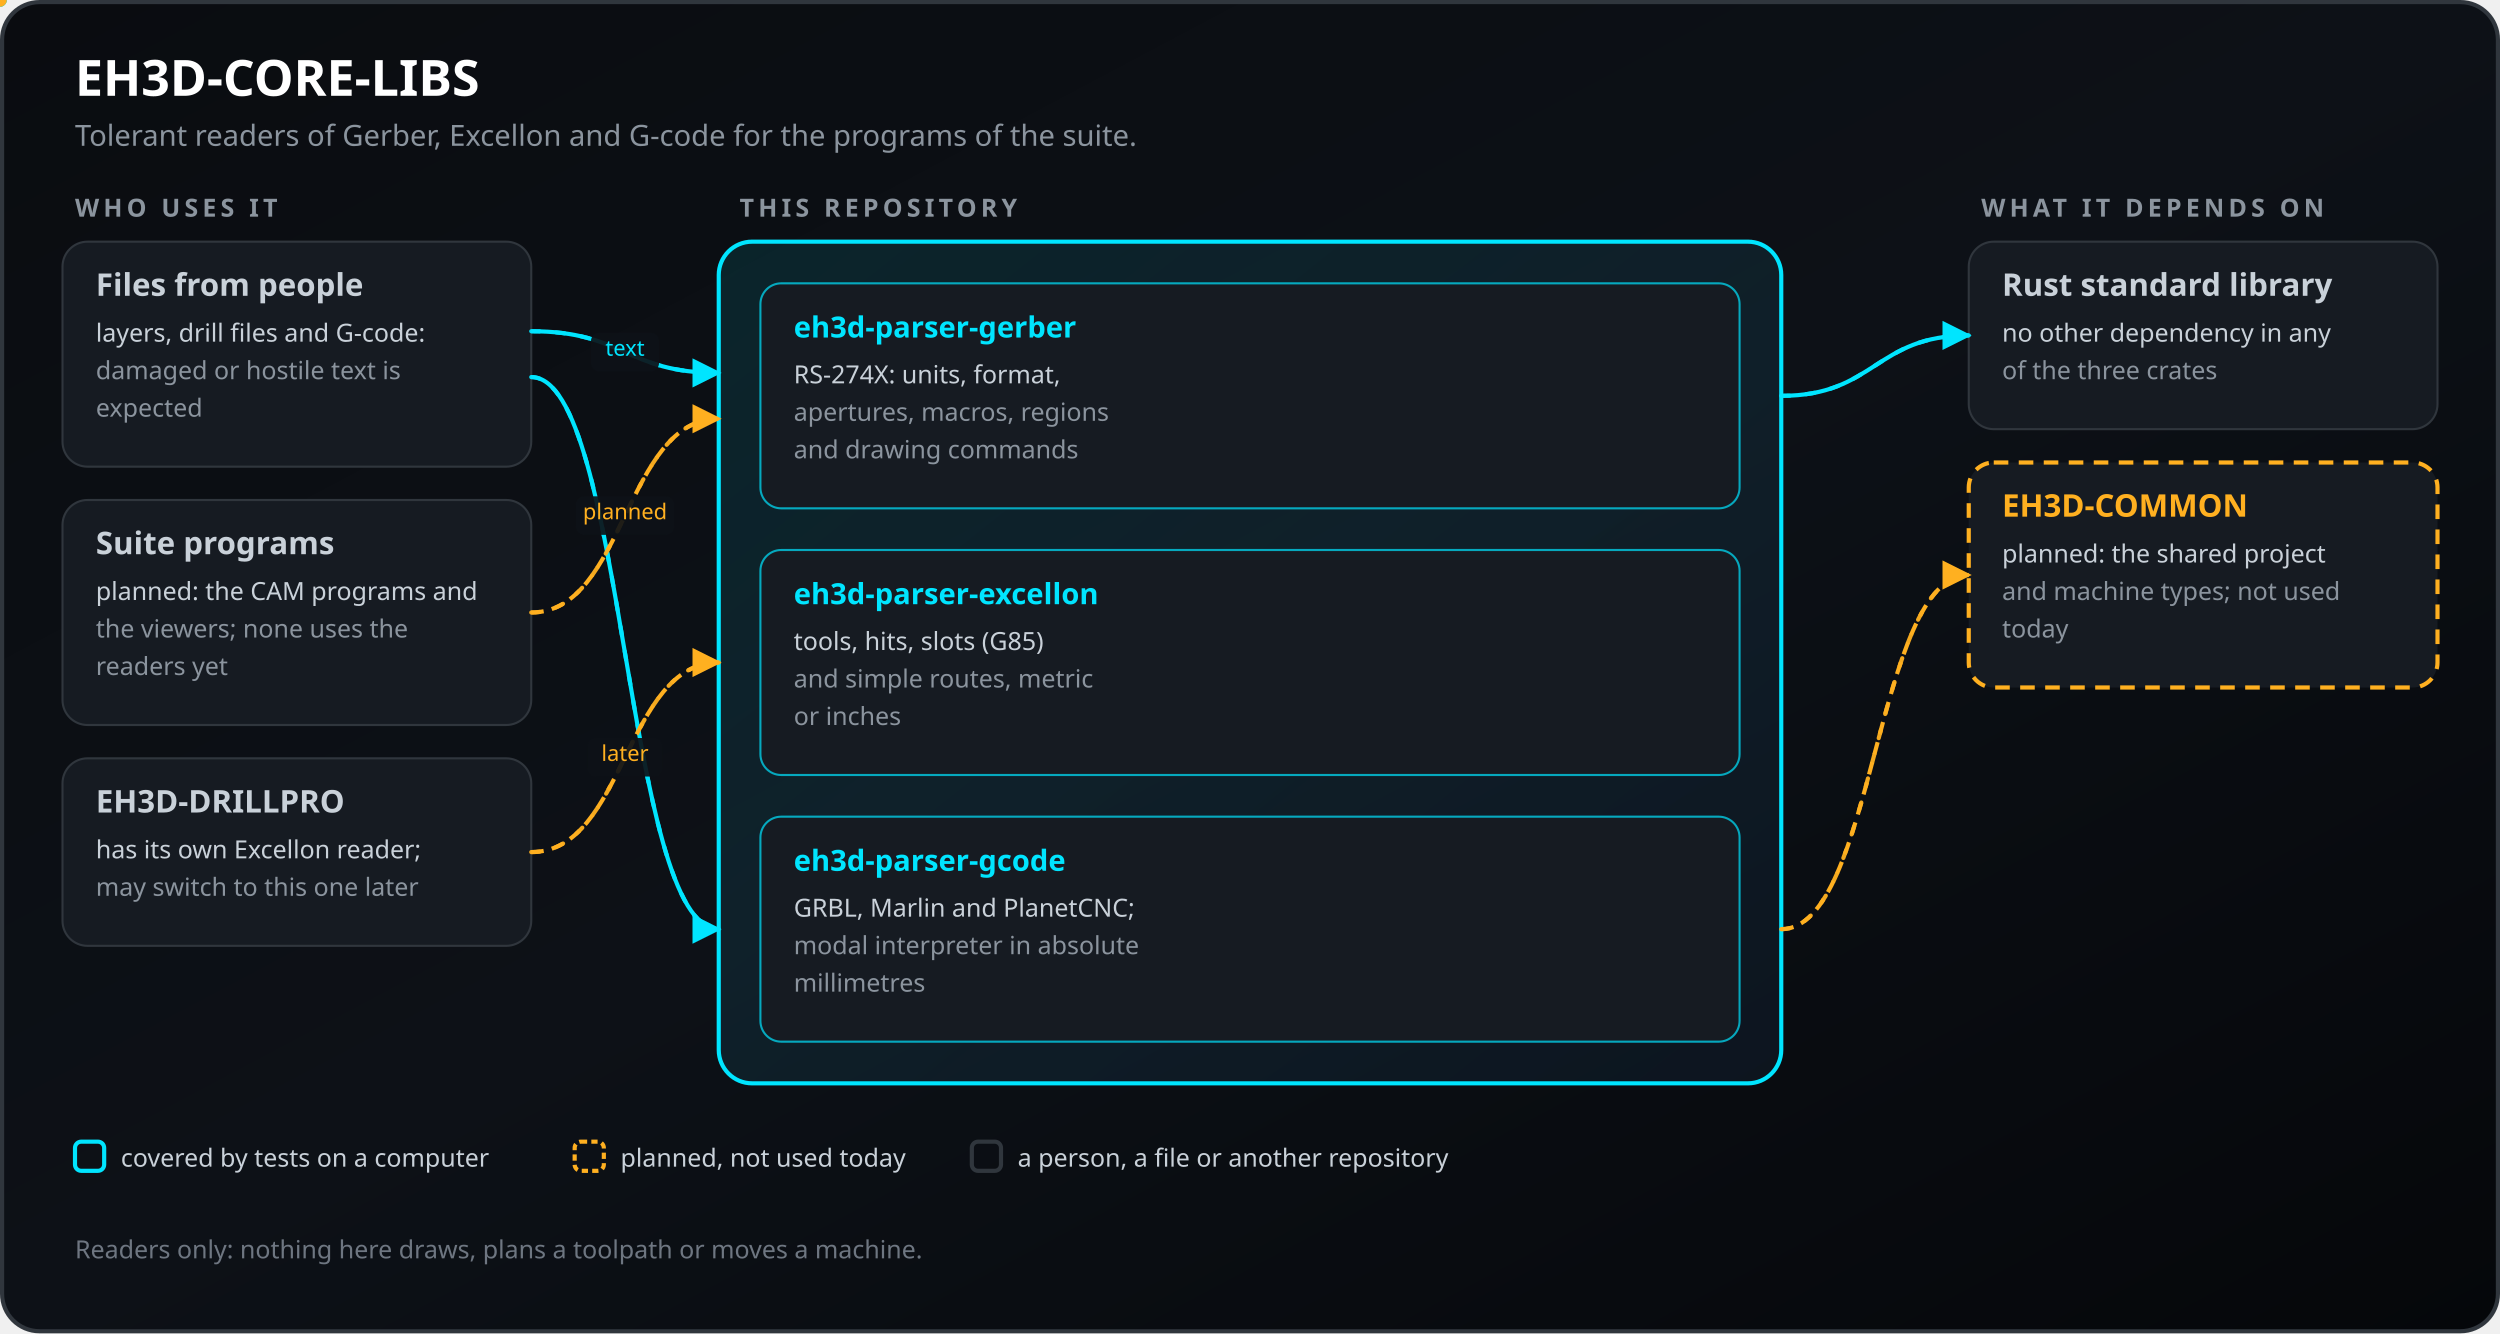
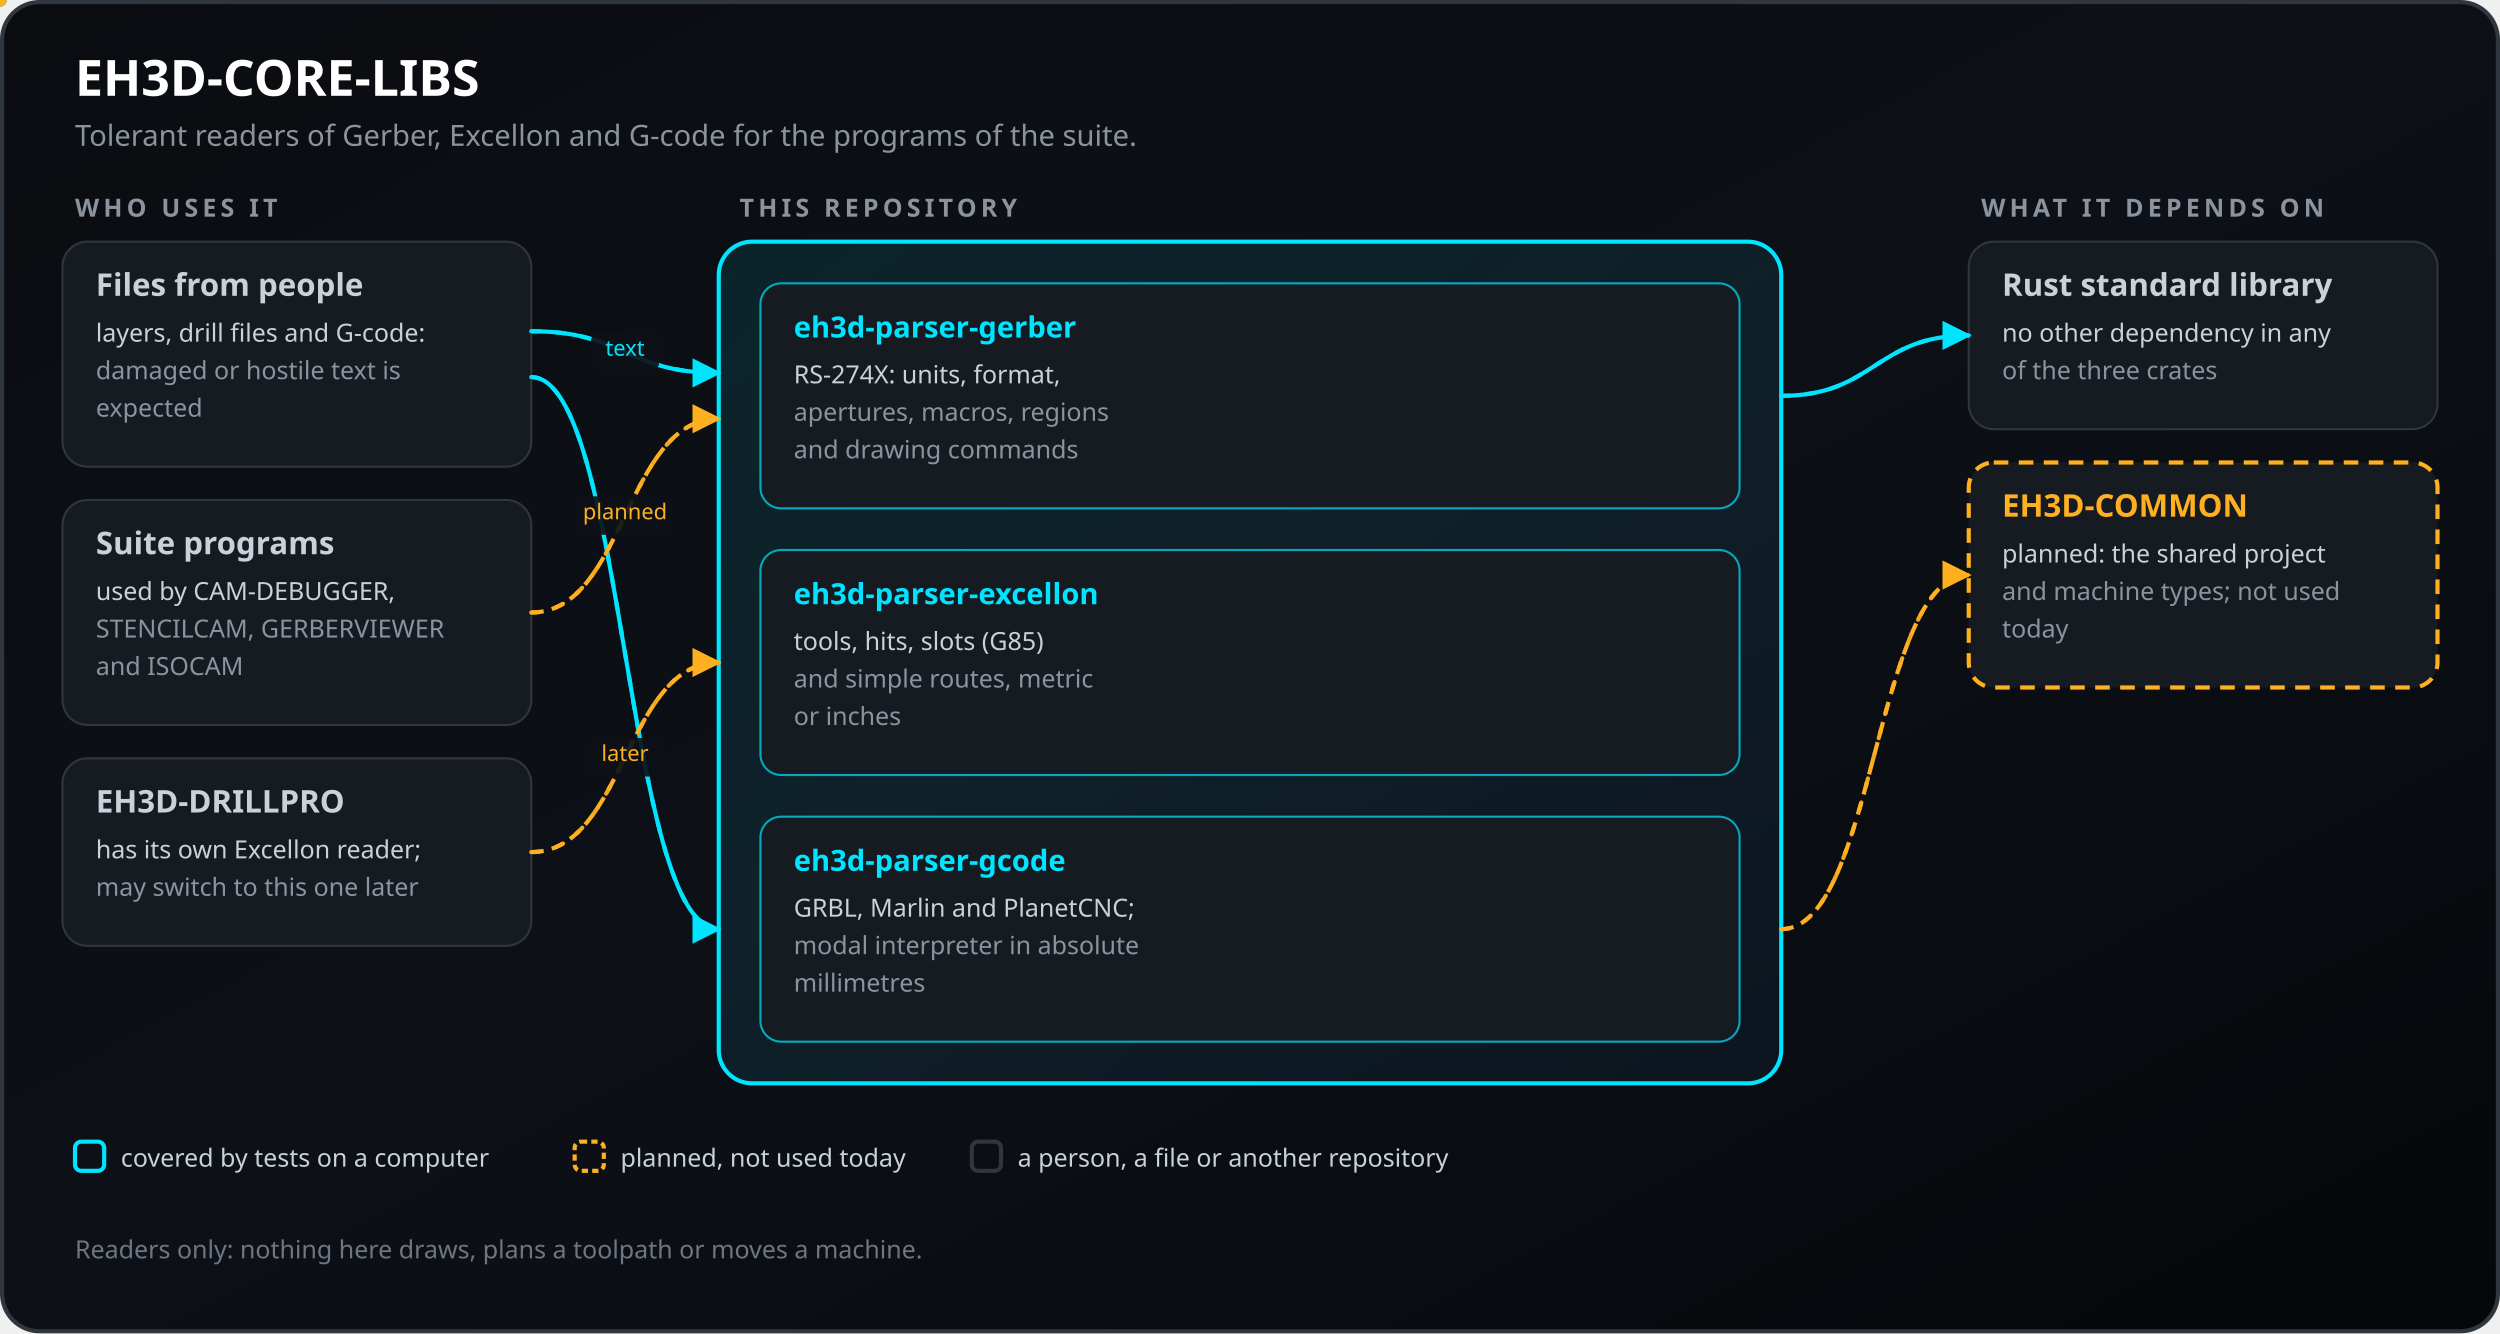
<svg xmlns="http://www.w3.org/2000/svg" viewBox="0 0 1200 640" width="1200" height="640" role="img" aria-labelledby="t d" font-family="'Segoe UI','Noto Sans','Noto Sans CJK SC','Microsoft YaHei','Yu Gothic','Helvetica Neue',Helvetica,Arial,sans-serif">
  <defs>
    <linearGradient id="bg" x1="0" y1="0" x2="1" y2="1">
      <stop offset="0" stop-color="#0A0C10" />
      <stop offset="0.5" stop-color="#0D1117" />
      <stop offset="1" stop-color="#05070A" />
    </linearGradient>
    <linearGradient id="card" x1="0" y1="0" x2="1" y2="1">
      <stop offset="0" stop-color="#121821" />
      <stop offset="1" stop-color="#0B0F15" />
    </linearGradient>
    <linearGradient id="line" x1="0" y1="0" x2="1" y2="0">
      <stop offset="0" stop-color="#00E5FF" />
      <stop offset="1" stop-color="#FF0055" />
    </linearGradient>
    <filter id="glow" x="-50%" y="-50%" width="200%" height="200%">
      <feGaussianBlur stdDeviation="3" result="b" />
      <feMerge>
        <feMergeNode in="b" />
        <feMergeNode in="SourceGraphic" />
      </feMerge>
    </filter>
    <linearGradient id="svc" x1="0" y1="0" x2="1" y2="1">
      <stop offset="0" stop-color="#00E5FF" stop-opacity="0.10" />
      <stop offset="1" stop-color="#4DA3FF" stop-opacity="0.06" />
    </linearGradient>
    <marker id="m00E5FF" viewBox="0 0 10 10" refX="9" refY="5" markerWidth="7" markerHeight="7" orient="auto-start-reverse">
      <path d="M0 0L10 5L0 10z" fill="#00E5FF" />
    </marker>
    <marker id="mFFB020" viewBox="0 0 10 10" refX="9" refY="5" markerWidth="7" markerHeight="7" orient="auto-start-reverse">
      <path d="M0 0L10 5L0 10z" fill="#FFB020" />
    </marker>
    <marker id="m30363D" viewBox="0 0 10 10" refX="9" refY="5" markerWidth="7" markerHeight="7" orient="auto-start-reverse">
      <path d="M0 0L10 5L0 10z" fill="#8B949E" />
    </marker>
  </defs>
  <rect x="1" y="1" width="1198" height="638" rx="18" fill="url(#bg)" stroke="#30363D" stroke-width="2" />
  <text x="36" y="46" font-family="'Segoe UI','Noto Sans','Noto Sans CJK SC','Microsoft YaHei','Yu Gothic','Helvetica Neue',Helvetica,Arial,sans-serif" font-size="24" font-weight="700" fill="#FFFFFF" text-anchor="start">EH3D-CORE-LIBS</text>
  <text x="36" y="70" font-family="'Segoe UI','Noto Sans','Noto Sans CJK SC','Microsoft YaHei','Yu Gothic','Helvetica Neue',Helvetica,Arial,sans-serif" font-size="14" font-weight="400" fill="#8B949E" text-anchor="start">Tolerant readers of Gerber, Excellon and G-code for the programs of the suite.</text>
  <text x="36" y="104" font-family="'Segoe UI','Noto Sans','Noto Sans CJK SC','Microsoft YaHei','Yu Gothic','Helvetica Neue',Helvetica,Arial,sans-serif" font-size="12" font-weight="700" fill="#8B949E" text-anchor="start" letter-spacing="2">WHO USES IT</text>
  <text x="355" y="104" font-family="'Segoe UI','Noto Sans','Noto Sans CJK SC','Microsoft YaHei','Yu Gothic','Helvetica Neue',Helvetica,Arial,sans-serif" font-size="12" font-weight="700" fill="#8B949E" text-anchor="start" letter-spacing="2">THIS REPOSITORY</text>
  <text x="951" y="104" font-family="'Segoe UI','Noto Sans','Noto Sans CJK SC','Microsoft YaHei','Yu Gothic','Helvetica Neue',Helvetica,Arial,sans-serif" font-size="12" font-weight="700" fill="#8B949E" text-anchor="start" letter-spacing="2">WHAT IT DEPENDS ON</text>
  <rect x="345" y="116" width="510" height="404" rx="16" fill="url(#svc)" stroke="#00E5FF" stroke-width="2">
    <animate attributeName="stroke-opacity" values="0.55;1;0.55" dur="4s" repeatCount="indefinite" />
  </rect>
  <rect x="30" y="116" width="225" height="108" rx="12" fill="#161B22" stroke="#30363D" stroke-width="1" />
  <text x="46" y="142" font-family="'Segoe UI','Noto Sans','Noto Sans CJK SC','Microsoft YaHei','Yu Gothic','Helvetica Neue',Helvetica,Arial,sans-serif" font-size="15" font-weight="700" fill="#C9D1D9" text-anchor="start">Files from people</text>
  <text x="46" y="164" font-family="'Segoe UI','Noto Sans','Noto Sans CJK SC','Microsoft YaHei','Yu Gothic','Helvetica Neue',Helvetica,Arial,sans-serif" font-size="12" font-weight="400" fill="#C9D1D9" text-anchor="start">layers, drill files and G-code:</text>
  <text x="46" y="182" font-family="'Segoe UI','Noto Sans','Noto Sans CJK SC','Microsoft YaHei','Yu Gothic','Helvetica Neue',Helvetica,Arial,sans-serif" font-size="12" font-weight="400" fill="#8B949E" text-anchor="start">damaged or hostile text is</text>
  <text x="46" y="200" font-family="'Segoe UI','Noto Sans','Noto Sans CJK SC','Microsoft YaHei','Yu Gothic','Helvetica Neue',Helvetica,Arial,sans-serif" font-size="12" font-weight="400" fill="#8B949E" text-anchor="start">expected</text>
  <rect x="30" y="240" width="225" height="108" rx="12" fill="#161B22" stroke="#30363D" stroke-width="1" />
  <text x="46" y="266" font-family="'Segoe UI','Noto Sans','Noto Sans CJK SC','Microsoft YaHei','Yu Gothic','Helvetica Neue',Helvetica,Arial,sans-serif" font-size="15" font-weight="700" fill="#C9D1D9" text-anchor="start">Suite programs</text>
-   <text x="46" y="288" font-family="'Segoe UI','Noto Sans','Noto Sans CJK SC','Microsoft YaHei','Yu Gothic','Helvetica Neue',Helvetica,Arial,sans-serif" font-size="12" font-weight="400" fill="#C9D1D9" text-anchor="start">planned: the CAM programs and</text>
-   <text x="46" y="306" font-family="'Segoe UI','Noto Sans','Noto Sans CJK SC','Microsoft YaHei','Yu Gothic','Helvetica Neue',Helvetica,Arial,sans-serif" font-size="12" font-weight="400" fill="#8B949E" text-anchor="start">the viewers; none uses the</text>
-   <text x="46" y="324" font-family="'Segoe UI','Noto Sans','Noto Sans CJK SC','Microsoft YaHei','Yu Gothic','Helvetica Neue',Helvetica,Arial,sans-serif" font-size="12" font-weight="400" fill="#8B949E" text-anchor="start">readers yet</text>
+   <text x="46" y="288" font-family="'Segoe UI','Noto Sans','Noto Sans CJK SC','Microsoft YaHei','Yu Gothic','Helvetica Neue',Helvetica,Arial,sans-serif" font-size="12" font-weight="400" fill="#C9D1D9" text-anchor="start">used by CAM-DEBUGGER,</text>
+   <text x="46" y="306" font-family="'Segoe UI','Noto Sans','Noto Sans CJK SC','Microsoft YaHei','Yu Gothic','Helvetica Neue',Helvetica,Arial,sans-serif" font-size="12" font-weight="400" fill="#8B949E" text-anchor="start">STENCILCAM, GERBERVIEWER</text>
+   <text x="46" y="324" font-family="'Segoe UI','Noto Sans','Noto Sans CJK SC','Microsoft YaHei','Yu Gothic','Helvetica Neue',Helvetica,Arial,sans-serif" font-size="12" font-weight="400" fill="#8B949E" text-anchor="start">and ISOCAM</text>
  <rect x="30" y="364" width="225" height="90" rx="12" fill="#161B22" stroke="#30363D" stroke-width="1" />
  <text x="46" y="390" font-family="'Segoe UI','Noto Sans','Noto Sans CJK SC','Microsoft YaHei','Yu Gothic','Helvetica Neue',Helvetica,Arial,sans-serif" font-size="15" font-weight="700" fill="#C9D1D9" text-anchor="start">EH3D-DRILLPRO</text>
  <text x="46" y="412" font-family="'Segoe UI','Noto Sans','Noto Sans CJK SC','Microsoft YaHei','Yu Gothic','Helvetica Neue',Helvetica,Arial,sans-serif" font-size="12" font-weight="400" fill="#C9D1D9" text-anchor="start">has its own Excellon reader;</text>
  <text x="46" y="430" font-family="'Segoe UI','Noto Sans','Noto Sans CJK SC','Microsoft YaHei','Yu Gothic','Helvetica Neue',Helvetica,Arial,sans-serif" font-size="12" font-weight="400" fill="#8B949E" text-anchor="start">may switch to this one later</text>
  <rect x="365" y="136" width="470" height="108" rx="10" fill="#161B22" stroke="#00E5FF" stroke-width="1" stroke-opacity="0.7">
    <animate attributeName="stroke-opacity" values="0.45;1;0.45;0.45" keyTimes="0;0.08;0.2;1" dur="6s" begin="0s" repeatCount="indefinite" />
    <animate attributeName="stroke-width" values="1;2.4;1;1" keyTimes="0;0.08;0.2;1" dur="6s" begin="0s" repeatCount="indefinite" />
  </rect>
  <text x="381" y="162" font-family="'Segoe UI','Noto Sans','Noto Sans CJK SC','Microsoft YaHei','Yu Gothic','Helvetica Neue',Helvetica,Arial,sans-serif" font-size="14" font-weight="700" fill="#00E5FF" text-anchor="start">eh3d-parser-gerber</text>
  <text x="381" y="184" font-family="'Segoe UI','Noto Sans','Noto Sans CJK SC','Microsoft YaHei','Yu Gothic','Helvetica Neue',Helvetica,Arial,sans-serif" font-size="12" font-weight="400" fill="#C9D1D9" text-anchor="start">RS-274X: units, format,</text>
  <text x="381" y="202" font-family="'Segoe UI','Noto Sans','Noto Sans CJK SC','Microsoft YaHei','Yu Gothic','Helvetica Neue',Helvetica,Arial,sans-serif" font-size="12" font-weight="400" fill="#8B949E" text-anchor="start">apertures, macros, regions</text>
  <text x="381" y="220" font-family="'Segoe UI','Noto Sans','Noto Sans CJK SC','Microsoft YaHei','Yu Gothic','Helvetica Neue',Helvetica,Arial,sans-serif" font-size="12" font-weight="400" fill="#8B949E" text-anchor="start">and drawing commands</text>
  <rect x="365" y="264" width="470" height="108" rx="10" fill="#161B22" stroke="#00E5FF" stroke-width="1" stroke-opacity="0.7">
    <animate attributeName="stroke-opacity" values="0.45;1;0.45;0.45" keyTimes="0;0.08;0.2;1" dur="6s" begin="1s" repeatCount="indefinite" />
    <animate attributeName="stroke-width" values="1;2.4;1;1" keyTimes="0;0.08;0.2;1" dur="6s" begin="1s" repeatCount="indefinite" />
  </rect>
  <text x="381" y="290" font-family="'Segoe UI','Noto Sans','Noto Sans CJK SC','Microsoft YaHei','Yu Gothic','Helvetica Neue',Helvetica,Arial,sans-serif" font-size="14" font-weight="700" fill="#00E5FF" text-anchor="start">eh3d-parser-excellon</text>
  <text x="381" y="312" font-family="'Segoe UI','Noto Sans','Noto Sans CJK SC','Microsoft YaHei','Yu Gothic','Helvetica Neue',Helvetica,Arial,sans-serif" font-size="12" font-weight="400" fill="#C9D1D9" text-anchor="start">tools, hits, slots (G85)</text>
  <text x="381" y="330" font-family="'Segoe UI','Noto Sans','Noto Sans CJK SC','Microsoft YaHei','Yu Gothic','Helvetica Neue',Helvetica,Arial,sans-serif" font-size="12" font-weight="400" fill="#8B949E" text-anchor="start">and simple routes, metric</text>
  <text x="381" y="348" font-family="'Segoe UI','Noto Sans','Noto Sans CJK SC','Microsoft YaHei','Yu Gothic','Helvetica Neue',Helvetica,Arial,sans-serif" font-size="12" font-weight="400" fill="#8B949E" text-anchor="start">or inches</text>
  <rect x="365" y="392" width="470" height="108" rx="10" fill="#161B22" stroke="#00E5FF" stroke-width="1" stroke-opacity="0.7">
    <animate attributeName="stroke-opacity" values="0.45;1;0.45;0.45" keyTimes="0;0.08;0.2;1" dur="6s" begin="2s" repeatCount="indefinite" />
    <animate attributeName="stroke-width" values="1;2.4;1;1" keyTimes="0;0.08;0.2;1" dur="6s" begin="2s" repeatCount="indefinite" />
  </rect>
  <text x="381" y="418" font-family="'Segoe UI','Noto Sans','Noto Sans CJK SC','Microsoft YaHei','Yu Gothic','Helvetica Neue',Helvetica,Arial,sans-serif" font-size="14" font-weight="700" fill="#00E5FF" text-anchor="start">eh3d-parser-gcode</text>
  <text x="381" y="440" font-family="'Segoe UI','Noto Sans','Noto Sans CJK SC','Microsoft YaHei','Yu Gothic','Helvetica Neue',Helvetica,Arial,sans-serif" font-size="12" font-weight="400" fill="#C9D1D9" text-anchor="start">GRBL, Marlin and PlanetCNC;</text>
  <text x="381" y="458" font-family="'Segoe UI','Noto Sans','Noto Sans CJK SC','Microsoft YaHei','Yu Gothic','Helvetica Neue',Helvetica,Arial,sans-serif" font-size="12" font-weight="400" fill="#8B949E" text-anchor="start">modal interpreter in absolute</text>
  <text x="381" y="476" font-family="'Segoe UI','Noto Sans','Noto Sans CJK SC','Microsoft YaHei','Yu Gothic','Helvetica Neue',Helvetica,Arial,sans-serif" font-size="12" font-weight="400" fill="#8B949E" text-anchor="start">millimetres</text>
  <rect x="945" y="116" width="225" height="90" rx="12" fill="#161B22" stroke="#30363D" stroke-width="1" />
  <text x="961" y="142" font-family="'Segoe UI','Noto Sans','Noto Sans CJK SC','Microsoft YaHei','Yu Gothic','Helvetica Neue',Helvetica,Arial,sans-serif" font-size="15" font-weight="700" fill="#C9D1D9" text-anchor="start">Rust standard library</text>
  <text x="961" y="164" font-family="'Segoe UI','Noto Sans','Noto Sans CJK SC','Microsoft YaHei','Yu Gothic','Helvetica Neue',Helvetica,Arial,sans-serif" font-size="12" font-weight="400" fill="#C9D1D9" text-anchor="start">no other dependency in any</text>
  <text x="961" y="182" font-family="'Segoe UI','Noto Sans','Noto Sans CJK SC','Microsoft YaHei','Yu Gothic','Helvetica Neue',Helvetica,Arial,sans-serif" font-size="12" font-weight="400" fill="#8B949E" text-anchor="start">of the three crates</text>
  <rect x="945" y="222" width="225" height="108" rx="12" fill="#161B22" stroke="#FFB020" stroke-width="2" stroke-dasharray="7 5">
    <animate attributeName="stroke-dashoffset" from="0" to="-24" dur="3s" repeatCount="indefinite" />
  </rect>
  <text x="961" y="248" font-family="'Segoe UI','Noto Sans','Noto Sans CJK SC','Microsoft YaHei','Yu Gothic','Helvetica Neue',Helvetica,Arial,sans-serif" font-size="15" font-weight="700" fill="#FFB020" text-anchor="start">EH3D-COMMON</text>
  <text x="961" y="270" font-family="'Segoe UI','Noto Sans','Noto Sans CJK SC','Microsoft YaHei','Yu Gothic','Helvetica Neue',Helvetica,Arial,sans-serif" font-size="12" font-weight="400" fill="#C9D1D9" text-anchor="start">planned: the shared project</text>
  <text x="961" y="288" font-family="'Segoe UI','Noto Sans','Noto Sans CJK SC','Microsoft YaHei','Yu Gothic','Helvetica Neue',Helvetica,Arial,sans-serif" font-size="12" font-weight="400" fill="#8B949E" text-anchor="start">and machine types; not used</text>
  <text x="961" y="306" font-family="'Segoe UI','Noto Sans','Noto Sans CJK SC','Microsoft YaHei','Yu Gothic','Helvetica Neue',Helvetica,Arial,sans-serif" font-size="12" font-weight="400" fill="#8B949E" text-anchor="start">today</text>
  <path id="p0" d="M255 159 C300 159 300 179 345 179" stroke="#00E5FF" stroke-width="2" fill="none" marker-end="url(#m00E5FF)" />
  <path d="M255 159 C300 159 300 179 345 179" stroke="#00E5FF" stroke-width="2" fill="none" stroke-linecap="round" stroke-dasharray="4 8" opacity="0.95">
    <animate attributeName="stroke-dashoffset" from="0" to="-24" dur="1.2s" repeatCount="indefinite" />
  </path>
  <circle r="3.2" fill="#00E5FF">
    <animateMotion dur="1.8s" begin="0.00s" repeatCount="indefinite">
      <mpath href="#p0" />
    </animateMotion>
    <animate attributeName="opacity" values="0;1;1;0" keyTimes="0;0.15;0.85;1" dur="1.8s" begin="0.00s" repeatCount="indefinite" />
  </circle>
  <path id="p1" d="M255 181 C300 181 300 446 345 446" stroke="#00E5FF" stroke-width="2" fill="none" marker-end="url(#m00E5FF)" />
  <path d="M255 181 C300 181 300 446 345 446" stroke="#00E5FF" stroke-width="2" fill="none" stroke-linecap="round" stroke-dasharray="4 8" opacity="0.95">
    <animate attributeName="stroke-dashoffset" from="0" to="-24" dur="1.2s" repeatCount="indefinite" />
  </path>
  <circle r="3.2" fill="#00E5FF">
    <animateMotion dur="1.8s" begin="0.35s" repeatCount="indefinite">
      <mpath href="#p1" />
    </animateMotion>
    <animate attributeName="opacity" values="0;1;1;0" keyTimes="0;0.15;0.85;1" dur="1.8s" begin="0.35s" repeatCount="indefinite" />
  </circle>
  <path id="p2" d="M255 294 C300 294 300 201 345 201" stroke="#FFB020" stroke-width="2" fill="none" stroke-dasharray="6 4" marker-end="url(#mFFB020)" />
  <path d="M255 294 C300 294 300 201 345 201" stroke="#FFB020" stroke-width="2" fill="none" stroke-linecap="round" stroke-dasharray="4 8" opacity="0.95">
    <animate attributeName="stroke-dashoffset" from="0" to="-24" dur="1.2s" repeatCount="indefinite" />
  </path>
  <circle r="3.2" fill="#FFB020">
    <animateMotion dur="1.8s" begin="0.70s" repeatCount="indefinite">
      <mpath href="#p2" />
    </animateMotion>
    <animate attributeName="opacity" values="0;1;1;0" keyTimes="0;0.15;0.85;1" dur="1.8s" begin="0.70s" repeatCount="indefinite" />
  </circle>
  <path id="p3" d="M255 409 C300 409 300 318 345 318" stroke="#FFB020" stroke-width="2" fill="none" stroke-dasharray="6 4" marker-end="url(#mFFB020)" />
  <path d="M255 409 C300 409 300 318 345 318" stroke="#FFB020" stroke-width="2" fill="none" stroke-linecap="round" stroke-dasharray="4 8" opacity="0.95">
    <animate attributeName="stroke-dashoffset" from="0" to="-24" dur="1.2s" repeatCount="indefinite" />
  </path>
  <circle r="3.2" fill="#FFB020">
    <animateMotion dur="1.8s" begin="1.05s" repeatCount="indefinite">
      <mpath href="#p3" />
    </animateMotion>
    <animate attributeName="opacity" values="0;1;1;0" keyTimes="0;0.15;0.85;1" dur="1.8s" begin="1.05s" repeatCount="indefinite" />
  </circle>
  <path id="p4" d="M855 190 C900 190 900 161 945 161" stroke="#00E5FF" stroke-width="2" fill="none" marker-end="url(#m00E5FF)" />
  <path d="M855 190 C900 190 900 161 945 161" stroke="#00E5FF" stroke-width="2" fill="none" stroke-linecap="round" stroke-dasharray="4 8" opacity="0.95">
    <animate attributeName="stroke-dashoffset" from="0" to="-24" dur="1.2s" repeatCount="indefinite" />
  </path>
  <circle r="3.2" fill="#00E5FF">
    <animateMotion dur="1.8s" begin="1.40s" repeatCount="indefinite">
      <mpath href="#p4" />
    </animateMotion>
    <animate attributeName="opacity" values="0;1;1;0" keyTimes="0;0.15;0.85;1" dur="1.8s" begin="1.40s" repeatCount="indefinite" />
  </circle>
  <path id="p5" d="M855 446 C900 446 900 276 945 276" stroke="#FFB020" stroke-width="2" fill="none" stroke-dasharray="6 4" marker-end="url(#mFFB020)" />
  <path d="M855 446 C900 446 900 276 945 276" stroke="#FFB020" stroke-width="2" fill="none" stroke-linecap="round" stroke-dasharray="4 8" opacity="0.95">
    <animate attributeName="stroke-dashoffset" from="0" to="-24" dur="1.2s" repeatCount="indefinite" />
  </path>
  <circle r="3.2" fill="#FFB020">
    <animateMotion dur="1.8s" begin="1.75s" repeatCount="indefinite">
      <mpath href="#p5" />
    </animateMotion>
    <animate attributeName="opacity" values="0;1;1;0" keyTimes="0;0.15;0.85;1" dur="1.8s" begin="1.75s" repeatCount="indefinite" />
  </circle>
  <rect x="283.66" y="159.75" width="32.68" height="18.5" rx="4" fill="#0D1117" opacity="0.92" />
  <text x="300" y="170.75" font-family="'Segoe UI','Noto Sans','Noto Sans CJK SC','Microsoft YaHei','Yu Gothic','Helvetica Neue',Helvetica,Arial,sans-serif" font-size="10.5" font-weight="400" fill="#00E5FF" text-anchor="middle">text</text>
  <rect x="276.415" y="238.25" width="47.17" height="18.5" rx="4" fill="#0D1117" opacity="0.92" />
  <text x="300" y="249.25" font-family="'Segoe UI','Noto Sans','Noto Sans CJK SC','Microsoft YaHei','Yu Gothic','Helvetica Neue',Helvetica,Arial,sans-serif" font-size="10.5" font-weight="400" fill="#FFB020" text-anchor="middle">planned</text>
  <rect x="282.085" y="354.25" width="35.83" height="18.5" rx="4" fill="#0D1117" opacity="0.92" />
  <text x="300" y="365.25" font-family="'Segoe UI','Noto Sans','Noto Sans CJK SC','Microsoft YaHei','Yu Gothic','Helvetica Neue',Helvetica,Arial,sans-serif" font-size="10.5" font-weight="400" fill="#FFB020" text-anchor="middle">later</text>
  <rect x="36" y="548" width="14" height="14" rx="3" fill="none" stroke="#00E5FF" stroke-width="2" />
  <text x="58" y="560" font-family="'Segoe UI','Noto Sans','Noto Sans CJK SC','Microsoft YaHei','Yu Gothic','Helvetica Neue',Helvetica,Arial,sans-serif" font-size="12" font-weight="400" fill="#C9D1D9" text-anchor="start">covered by tests on a computer</text>
  <rect x="275.84" y="548" width="14" height="14" rx="3" fill="none" stroke="#FFB020" stroke-width="2" stroke-dasharray="3 2" />
  <text x="297.84" y="560" font-family="'Segoe UI','Noto Sans','Noto Sans CJK SC','Microsoft YaHei','Yu Gothic','Helvetica Neue',Helvetica,Arial,sans-serif" font-size="12" font-weight="400" fill="#C9D1D9" text-anchor="start">planned, not used today</text>
  <rect x="466.48" y="548" width="14" height="14" rx="3" fill="none" stroke="#30363D" stroke-width="2" />
  <text x="488.48" y="560" font-family="'Segoe UI','Noto Sans','Noto Sans CJK SC','Microsoft YaHei','Yu Gothic','Helvetica Neue',Helvetica,Arial,sans-serif" font-size="12" font-weight="400" fill="#C9D1D9" text-anchor="start">a person, a file or another repository</text>
  <text x="36" y="604" font-family="'Segoe UI','Noto Sans','Noto Sans CJK SC','Microsoft YaHei','Yu Gothic','Helvetica Neue',Helvetica,Arial,sans-serif" font-size="12" font-weight="400" fill="#6E7681" text-anchor="start">Readers only: nothing here draws, plans a toolpath or moves a machine.</text>
</svg>
